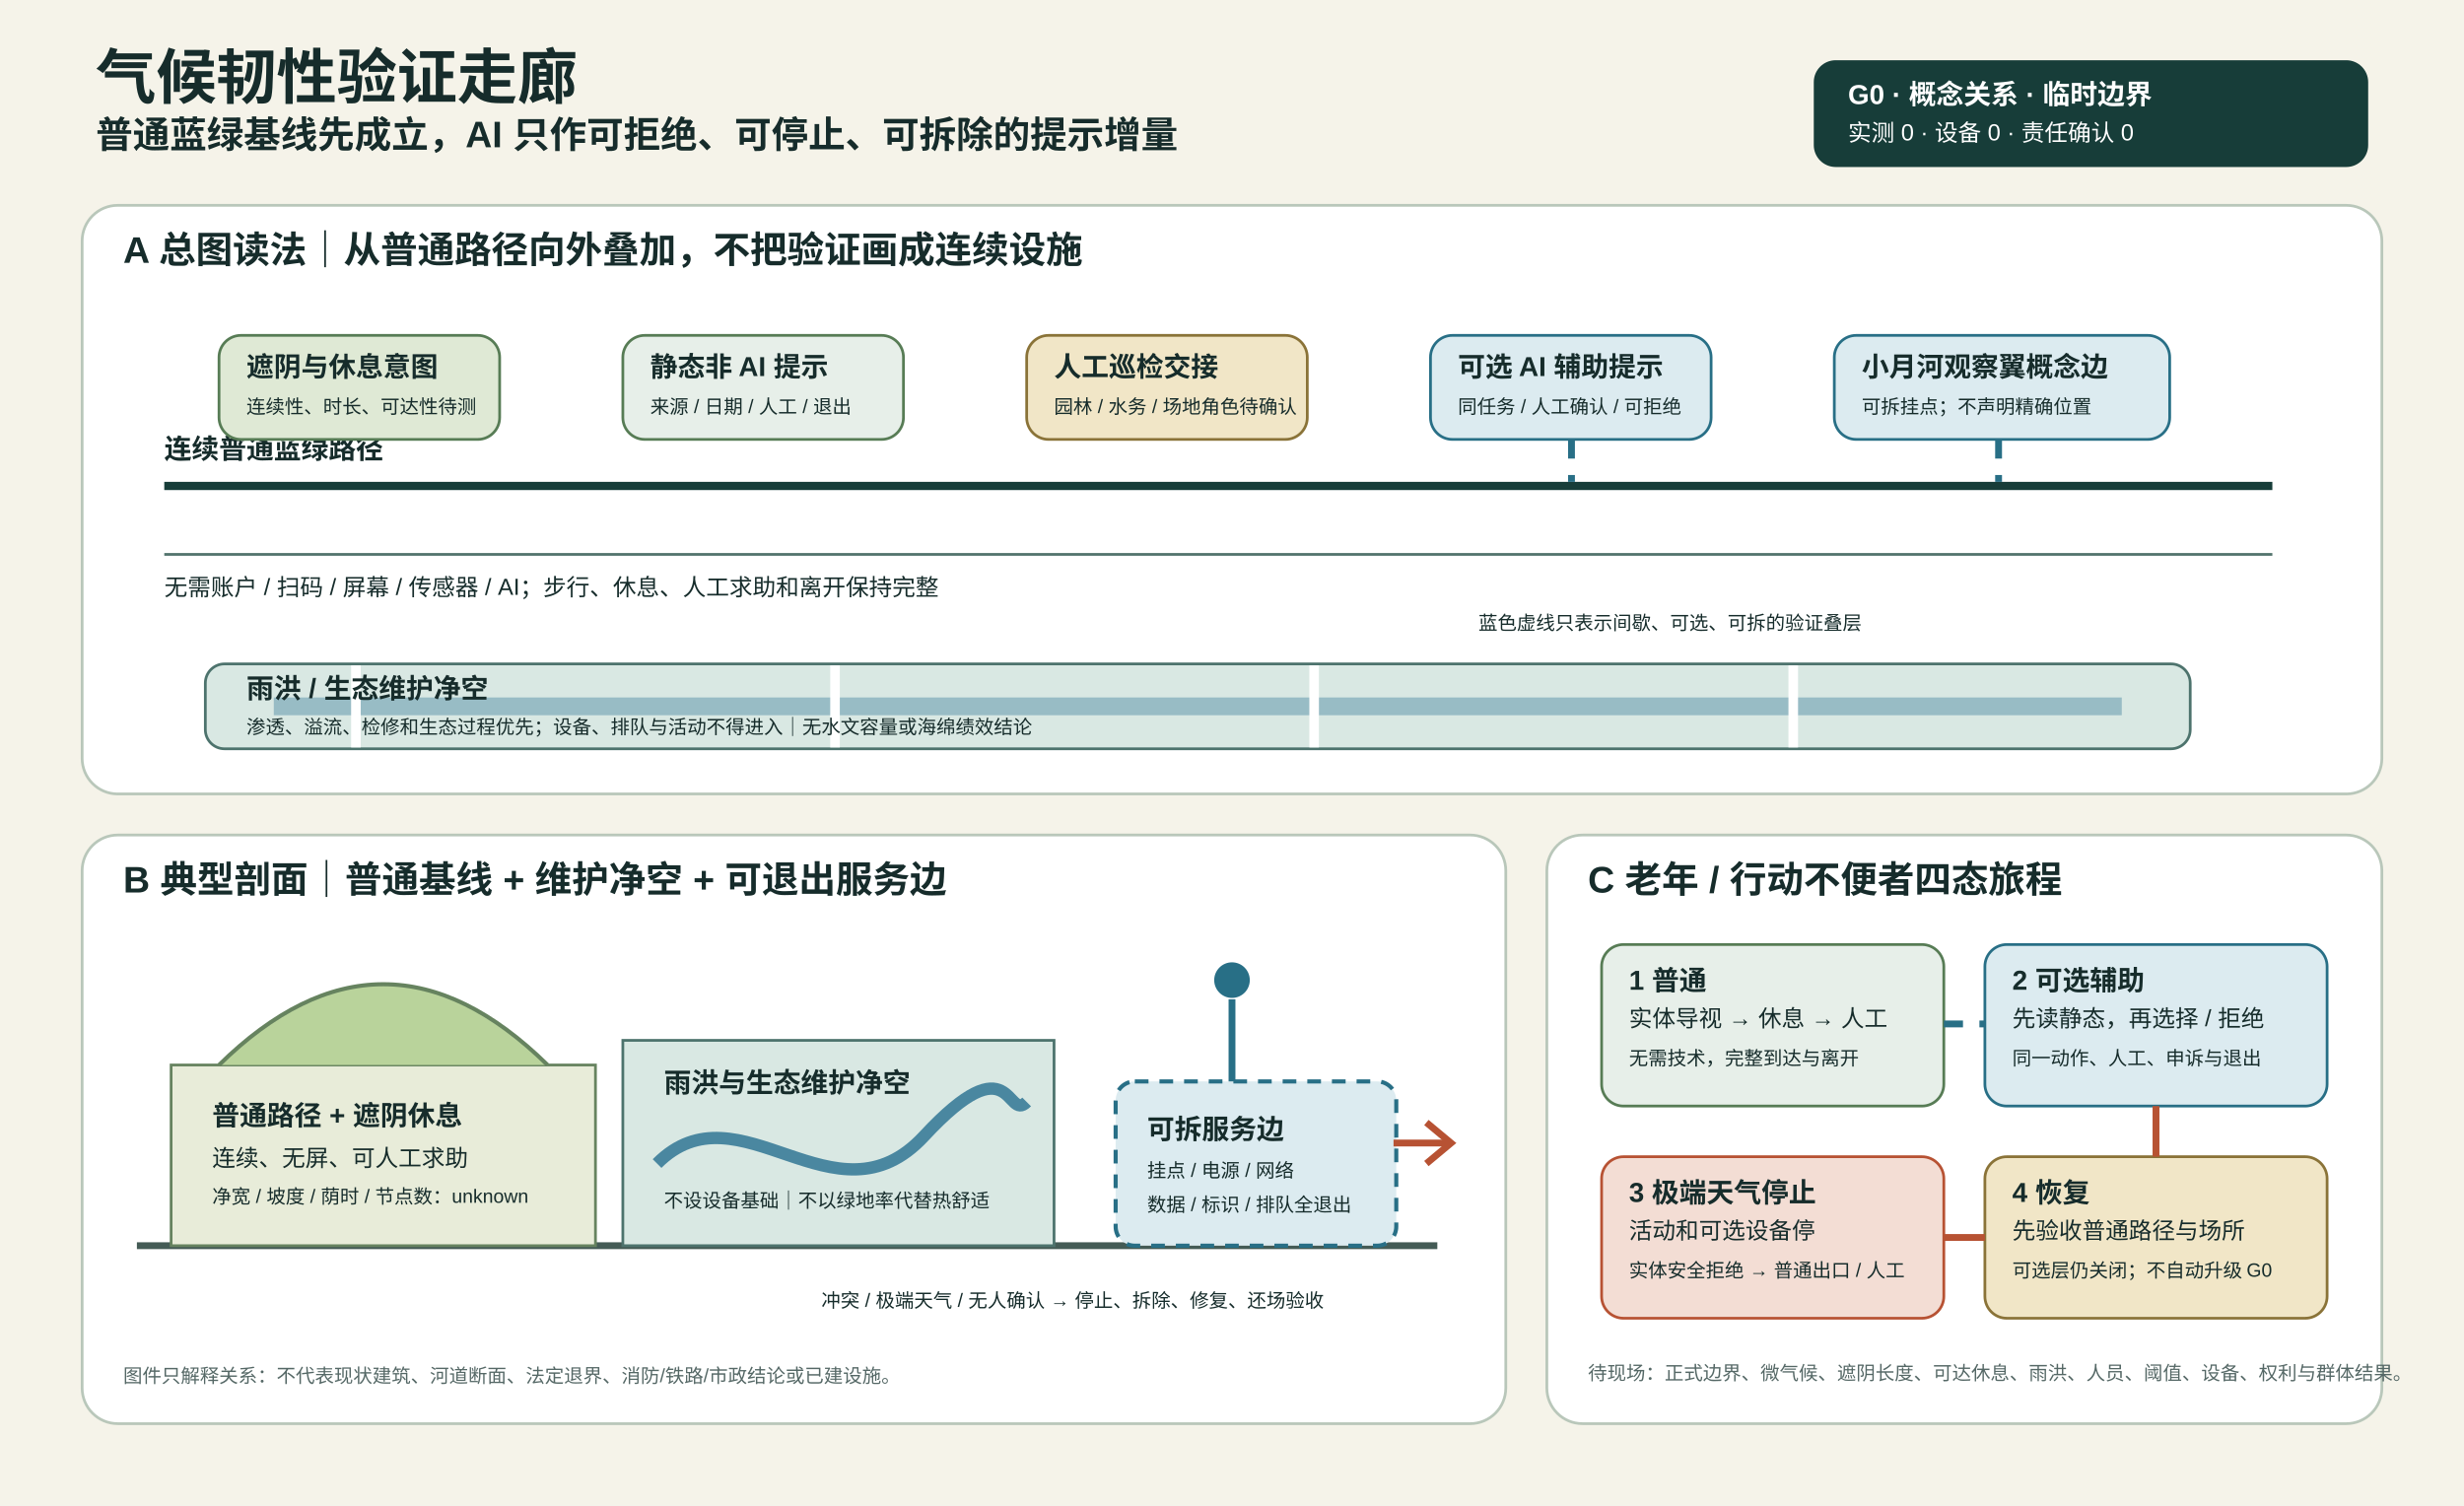
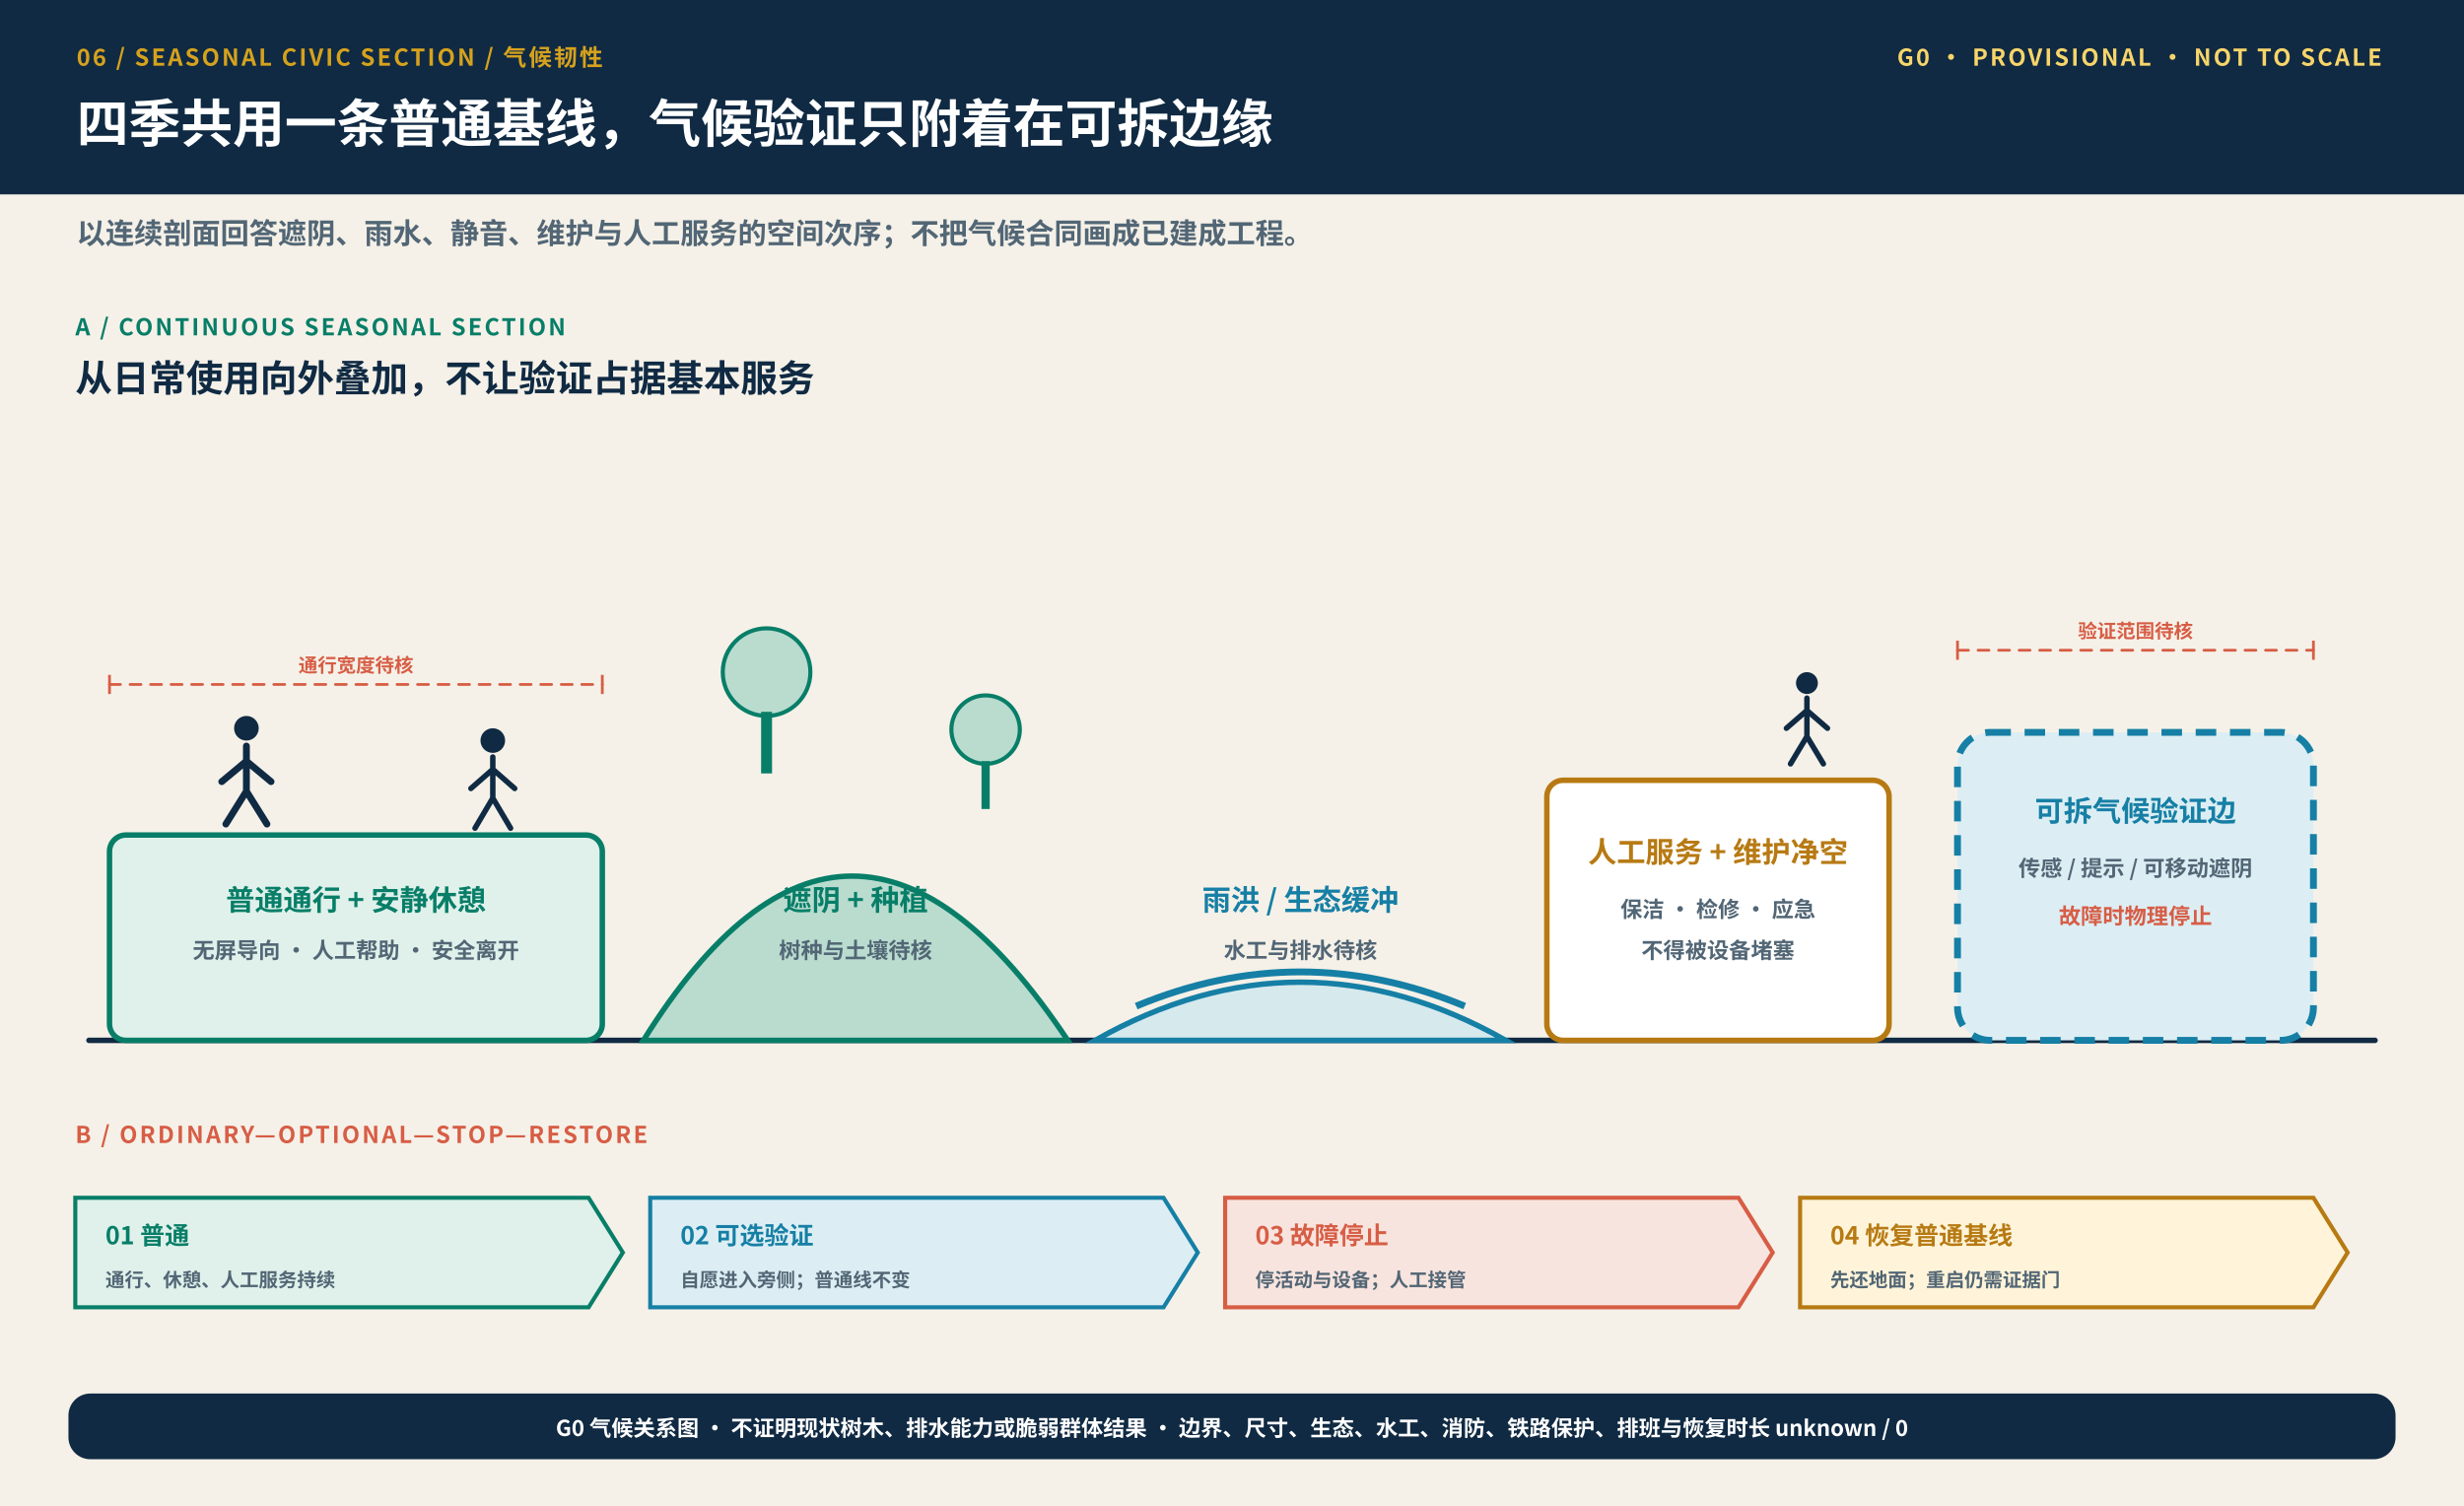
<svg xmlns="http://www.w3.org/2000/svg" width="1800" height="1100" viewBox="0 0 1800 1100" role="img" aria-labelledby="title desc">
-   <rect width="1800" height="1100" fill="#f5f3e9" />
-   <style>
-     text{font-family:Arial,'Microsoft YaHei','Noto Sans CJK SC',sans-serif;fill:#162c2b}
-     .h1{font-size:44px;font-weight:700}.h2{font-size:27px;font-weight:700}.h3{font-size:20px;font-weight:700}.body{font-size:17px}.small{font-size:14px}.white{fill:#fff}.muted{fill:#556866}
-     .line{stroke:#173d39;stroke-width:6;fill:none}.dash{stroke:#286f86;stroke-width:5;stroke-dasharray:14 12;fill:none}.stop{stroke:#b75233;stroke-width:5;fill:none}.thin{stroke:#52736c;stroke-width:2;fill:none}
-   </style>
-   <text x="70" y="72" class="h1">气候韧性验证走廊</text>
-   <text x="70" y="108" class="h2">普通蓝绿基线先成立，AI 只作可拒绝、可停止、可拆除的提示增量</text>
-   <rect x="1325" y="44" width="405" height="78" rx="16" fill="#173d39" />
-   <text x="1350" y="76" class="h3 white">G0 · 概念关系 · 临时边界</text>
-   <text x="1350" y="103" class="body white">实测 0 · 设备 0 · 责任确认 0</text>
-   <rect x="60" y="150" width="1680" height="430" rx="26" fill="#fff" stroke="#b9c7ba" stroke-width="2" />
-   <text x="90" y="192" class="h2">A  总图读法｜从普通路径向外叠加，不把验证画成连续设施</text>
-   <path d="M120 355 H1660" class="line" />
-   <path d="M120 405 H1660" class="thin" />
-   <text x="120" y="335" class="h3">连续普通蓝绿路径</text>
-   <text x="120" y="435" class="body">无需账户 / 扫码 / 屏幕 / 传感器 / AI；步行、休息、人工求助和离开保持完整</text>
-   <g>
-     <rect x="160" y="245" width="205" height="76" rx="16" fill="#dfe9d5" stroke="#577c55" stroke-width="2" />
-     <text x="180" y="275" class="h3">遮阴与休息意图</text>
-     <text x="180" y="302" class="small">连续性、时长、可达性待测</text>
-     <rect x="455" y="245" width="205" height="76" rx="16" fill="#e7efe9" stroke="#577c55" stroke-width="2" />
-     <text x="475" y="275" class="h3">静态非 AI 提示</text>
-     <text x="475" y="302" class="small">来源 / 日期 / 人工 / 退出</text>
-     <rect x="750" y="245" width="205" height="76" rx="16" fill="#f1e6c7" stroke="#8a7338" stroke-width="2" />
-     <text x="770" y="275" class="h3">人工巡检交接</text>
-     <text x="770" y="302" class="small">园林 / 水务 / 场地角色待确认</text>
-     <rect x="1045" y="245" width="205" height="76" rx="16" fill="#dcebf0" stroke="#286f86" stroke-width="2" />
-     <text x="1065" y="275" class="h3">可选 AI 辅助提示</text>
-     <text x="1065" y="302" class="small">同任务 / 人工确认 / 可拒绝</text>
-     <rect x="1340" y="245" width="245" height="76" rx="16" fill="#dcebf0" stroke="#286f86" stroke-width="2" />
-     <text x="1360" y="275" class="h3">小月河观察翼概念边</text>
-     <text x="1360" y="302" class="small">可拆挂点；不声明精确位置</text>
-   </g>
-   <path d="M1148 321 V352" class="dash" />
-   <path d="M1460 321 V352" class="dash" />
-   <text x="1080" y="460" class="small" fill="#286f86">蓝色虚线只表示间歇、可选、可拆的验证叠层</text>
-   <rect x="150" y="485" width="1450" height="62" rx="14" fill="#d9e8e3" stroke="#4d736d" stroke-width="2" />
-   <path d="M200 516 H1550" stroke="#4a87a0" stroke-width="13" opacity="0.45" />
-   <path d="M260 486 V546 M610 486 V546 M960 486 V546 M1310 486 V546" stroke="#fff" stroke-width="7" />
-   <text x="180" y="510" class="h3">雨洪 / 生态维护净空</text>
-   <text x="180" y="536" class="small">渗透、溢流、检修和生态过程优先；设备、排队与活动不得进入｜无水文容量或海绵绩效结论</text>
-   <rect x="60" y="610" width="1040" height="430" rx="26" fill="#fff" stroke="#b9c7ba" stroke-width="2" />
-   <text x="90" y="652" class="h2">B  典型剖面｜普通基线 + 维护净空 + 可退出服务边</text>
-   <path d="M100 910 H1050" stroke="#445b55" stroke-width="5" />
-   <rect x="125" y="778" width="310" height="132" fill="#e8ecd9" stroke="#66835f" stroke-width="2" />
-   <path d="M160 778 Q280 660 400 778" fill="#b9d39b" stroke="#66835f" stroke-width="3" />
-   <text x="155" y="822" class="h3">普通路径 + 遮阴休息</text>
-   <text x="155" y="852" class="body">连续、无屏、可人工求助</text>
-   <text x="155" y="879" class="small">净宽 / 坡度 / 荫时 / 节点数：unknown</text>
-   <rect x="455" y="760" width="315" height="150" fill="#d9e8e3" stroke="#4d736d" stroke-width="2" />
-   <path d="M480 850 C540 790 610 900 675 830 S735 820 750 805" stroke="#4a87a0" stroke-width="9" fill="none" />
-   <text x="485" y="798" class="h3">雨洪与生态维护净空</text>
-   <text x="485" y="882" class="small">不设设备基础｜不以绿地率代替热舒适</text>
-   <rect x="815" y="790" width="205" height="120" rx="14" fill="#dcebf0" stroke="#286f86" stroke-width="3" stroke-dasharray="10 8" />
-   <line x1="900" y1="790" x2="900" y2="730" stroke="#286f86" stroke-width="5" />
-   <circle cx="900" cy="716" r="13" fill="#286f86" />
-   <text x="838" y="832" class="h3">可拆服务边</text>
-   <text x="838" y="860" class="small">挂点 / 电源 / 网络</text>
-   <text x="838" y="885" class="small">数据 / 标识 / 排队全退出</text>
-   <path d="M1018 835 L1060 835" class="stop" />
-   <path d="M1042 820 L1060 835 L1042 850" class="stop" />
-   <text x="600" y="955" class="small" fill="#b75233">冲突 / 极端天气 / 无人确认 → 停止、拆除、修复、还场验收</text>
-   <text x="90" y="1010" class="small muted">图件只解释关系：不代表现状建筑、河道断面、法定退界、消防/铁路/市政结论或已建设施。</text>
-   <rect x="1130" y="610" width="610" height="430" rx="26" fill="#fff" stroke="#b9c7ba" stroke-width="2" />
-   <text x="1160" y="652" class="h2">C  老年 / 行动不便者四态旅程</text>
-   <g>
-     <rect x="1170" y="690" width="250" height="118" rx="16" fill="#e7efe9" stroke="#577c55" stroke-width="2" />
-     <text x="1190" y="723" class="h3">1 普通</text>
-     <text x="1190" y="750" class="body">实体导视 → 休息 → 人工</text>
-     <text x="1190" y="778" class="small">无需技术，完整到达与离开</text>
-     <rect x="1450" y="690" width="250" height="118" rx="16" fill="#dcebf0" stroke="#286f86" stroke-width="2" />
-     <text x="1470" y="723" class="h3">2 可选辅助</text>
-     <text x="1470" y="750" class="body">先读静态，再选择 / 拒绝</text>
-     <text x="1470" y="778" class="small">同一动作、人工、申诉与退出</text>
-     <rect x="1170" y="845" width="250" height="118" rx="16" fill="#f3ddd4" stroke="#b75233" stroke-width="2" />
-     <text x="1190" y="878" class="h3">3 极端天气停止</text>
-     <text x="1190" y="905" class="body">活动和可选设备停</text>
-     <text x="1190" y="933" class="small">实体安全拒绝 → 普通出口 / 人工</text>
-     <rect x="1450" y="845" width="250" height="118" rx="16" fill="#f1e6c7" stroke="#8a7338" stroke-width="2" />
-     <text x="1470" y="878" class="h3">4 恢复</text>
-     <text x="1470" y="905" class="body">先验收普通路径与场所</text>
-     <text x="1470" y="933" class="small">可选层仍关闭；不自动升级 G0</text>
-   </g>
-   <path d="M1420 748 H1450" class="dash" />
-   <path d="M1575 808 V845" class="stop" />
-   <path d="M1450 904 H1420" class="stop" />
-   <text x="1160" y="1008" class="small muted">待现场：正式边界、微气候、遮阴长度、可达休息、雨洪、人员、阈值、设备、权利与群体结果。</text>
+   <defs>
+     <style>.sans{font-family:"Microsoft YaHei","Noto Sans CJK SC","Segoe UI",Arial,sans-serif}.kicker{font-size:17px;font-weight:900;letter-spacing:1.6px}.head{font-size:38px;font-weight:900}.sub{font-size:21px;font-weight:650}.label{font-size:27px;font-weight:900}.body{font-size:21px;font-weight:760}.small{font-size:18px;font-weight:720}.micro{font-size:16px;font-weight:650}.tiny{font-size:14px;font-weight:650}.number{font-size:42px;font-weight:950}</style>
+     <marker id="greenArrow" viewBox="0 0 16 16" refX="13" refY="8" markerWidth="8" markerHeight="8" orient="auto">
+       <path d="M1 1 L15 8 L1 15 Z" fill="#087E68" />
+     </marker>
+     <marker id="blueArrow" viewBox="0 0 16 16" refX="13" refY="8" markerWidth="8" markerHeight="8" orient="auto">
+       <path d="M1 1 L15 8 L1 15 Z" fill="#167FA5" />
+     </marker>
+     <marker id="coralArrow" viewBox="0 0 16 16" refX="13" refY="8" markerWidth="8" markerHeight="8" orient="auto">
+       <path d="M1 1 L15 8 L1 15 Z" fill="#D75D45" />
+     </marker>
+   </defs>
+   <rect width="1800" height="1100" fill="#F5F1E8" />
+   <rect width="1800" height="142" fill="#102A43" />
+   <text x="56" y="48" class="sans kicker" fill="#D6A21D" text-anchor="start">06 / SEASONAL CIVIC SECTION / 气候韧性</text>
+   <text x="56" y="104" class="sans head" fill="#FFFFFF" text-anchor="start">四季共用一条普通基线，气候验证只附着在可拆边缘</text>
+   <text x="1740" y="48" class="sans kicker" fill="#F8D56A" text-anchor="end">G0 · PROVISIONAL · NOT TO SCALE</text>
+   <text x="56" y="178" class="sans sub" fill="#526675" text-anchor="start">以连续剖面回答遮阴、雨水、静音、维护与人工服务的空间次序；不把气候合同画成已建成工程。</text>
+   <text x="55" y="245" class="sans kicker" fill="#087E68" text-anchor="start">A / CONTINUOUS SEASONAL SECTION</text>
+   <text x="55" y="286" class="sans label" fill="#102A43" text-anchor="start">从日常使用向外叠加，不让验证占据基本服务</text>
+   <line x1="65" y1="760" x2="1735" y2="760" stroke="#102A43" stroke-width="4" stroke-linecap="round" />
+   <rect x="80" y="610" width="360" height="150" rx="12" fill="#DFF1EA" stroke="#087E68" stroke-width="4" />
+   <text x="260" y="665" class="sans body" fill="#087E68" text-anchor="middle">普通通行 + 安静休憩</text>
+   <text x="260" y="700" class="sans micro" fill="#526675" text-anchor="middle">无屏导向 · 人工帮助 · 安全离开</text>
+   <path d="M470 760 Q620 520 780 760 Z" fill="#B9DCCF" stroke="#087E68" stroke-width="4" />
+   <text x="625" y="665" class="sans body" fill="#087E68" text-anchor="middle">遮阴 + 种植</text>
+   <text x="625" y="700" class="sans micro" fill="#526675" text-anchor="middle">树种与土壤待核</text>
+   <path d="M800 760 Q950 675 1100 760 Z" fill="#D6E9ED" stroke="#167FA5" stroke-width="4" />
+   <path d="M830 735 Q950 685 1070 735" fill="none" stroke="#167FA5" stroke-width="5" />
+   <text x="950" y="665" class="sans body" fill="#167FA5" text-anchor="middle">雨洪 / 生态缓冲</text>
+   <text x="950" y="700" class="sans micro" fill="#526675" text-anchor="middle">水工与排水待核</text>
+   <rect x="1130" y="570" width="250" height="190" rx="12" fill="#FFFFFF" stroke="#B77A13" stroke-width="4" />
+   <text x="1255" y="630" class="sans body" fill="#B77A13" text-anchor="middle">人工服务 + 维护净空</text>
+   <text x="1255" y="670" class="sans micro" fill="#526675" text-anchor="middle">保洁 · 检修 · 应急</text>
+   <text x="1255" y="700" class="sans micro" fill="#526675" text-anchor="middle">不得被设备堵塞</text>
+   <rect x="1430" y="535" width="260" height="225" rx="24" fill="#DCEEF4" stroke="#167FA5" stroke-width="5" stroke-dasharray="15 10" />
+   <text x="1560" y="600" class="sans body" fill="#167FA5" text-anchor="middle">可拆气候验证边</text>
+   <text x="1560" y="640" class="sans micro" fill="#526675" text-anchor="middle">传感 / 提示 / 可移动遮阴</text>
+   <text x="1560" y="675" class="sans micro" fill="#D75D45" text-anchor="middle">故障时物理停止</text>
+   <circle cx="560" cy="491" r="32" fill="#B9DCCF" stroke="#087E68" stroke-width="3" />
+   <line x1="560" y1="520" x2="560" y2="565" stroke="#087E68" stroke-width="8" />
+   <circle cx="720" cy="533" r="25" fill="#B9DCCF" stroke="#087E68" stroke-width="3" />
+   <line x1="720" y1="556" x2="720" y2="591" stroke="#087E68" stroke-width="6" />
+   <circle cx="180" cy="532" r="9" fill="#102A43" />
+   <path d="M180 545 L180 578 M180 556 L162 571 M180 556 L198 571 M180 578 L165 602 M180 578 L195 602" fill="none" stroke="#102A43" stroke-width="5" stroke-linecap="round" />
+   <circle cx="360" cy="541" r="9" fill="#102A43" />
+   <path d="M360 553 L360 583 M360 562 L344 576 M360 562 L376 576 M360 583 L347 605 M360 583 L373 605" fill="none" stroke="#102A43" stroke-width="4" stroke-linecap="round" />
+   <circle cx="1320" cy="499" r="8" fill="#102A43" />
+   <path d="M1320 510 L1320 538 M1320 519 L1305 532 M1320 519 L1335 532 M1320 538 L1308 558 M1320 538 L1332 558" fill="none" stroke="#102A43" stroke-width="4" stroke-linecap="round" />
+   <line x1="80" y1="500" x2="440" y2="500" stroke="#D75D45" stroke-width="2" stroke-linecap="round" stroke-dasharray="8 7" />
+   <path d="M80 493 L80 507 M440 493 L440 507" stroke="#D75D45" stroke-width="2" />
+   <text x="260" y="491" class="sans tiny" fill="#D75D45" text-anchor="middle">通行宽度待核</text>
+   <line x1="1430" y1="475" x2="1690" y2="475" stroke="#D75D45" stroke-width="2" stroke-linecap="round" stroke-dasharray="8 7" />
+   <path d="M1430 468 L1430 482 M1690 468 L1690 482" stroke="#D75D45" stroke-width="2" />
+   <text x="1560" y="466" class="sans tiny" fill="#D75D45" text-anchor="middle">验证范围待核</text>
+   <text x="55" y="835" class="sans kicker" fill="#D75D45" text-anchor="start">B / ORDINARY—OPTIONAL—STOP—RESTORE</text>
+   <path d="M55 875 L430 875 L455 915 L430 955 L55 955 Z" fill="#DFF1EA" stroke="#087E68" stroke-width="3" />
+   <text x="77" y="909" class="sans small" fill="#087E68" text-anchor="start">01 普通</text>
+   <text x="77" y="940" class="sans tiny" fill="#526675" text-anchor="start">通行、休憩、人工服务持续</text>
+   <path d="M475 875 L850 875 L875 915 L850 955 L475 955 Z" fill="#DCEEF4" stroke="#167FA5" stroke-width="3" />
+   <text x="497" y="909" class="sans small" fill="#167FA5" text-anchor="start">02 可选验证</text>
+   <text x="497" y="940" class="sans tiny" fill="#526675" text-anchor="start">自愿进入旁侧；普通线不变</text>
+   <path d="M895 875 L1270 875 L1295 915 L1270 955 L895 955 Z" fill="#F8E4DE" stroke="#D75D45" stroke-width="3" />
+   <text x="917" y="909" class="sans small" fill="#D75D45" text-anchor="start">03 故障停止</text>
+   <text x="917" y="940" class="sans tiny" fill="#526675" text-anchor="start">停活动与设备；人工接管</text>
+   <path d="M1315 875 L1690 875 L1715 915 L1690 955 L1315 955 Z" fill="#FFF4D9" stroke="#B77A13" stroke-width="3" />
+   <text x="1337" y="909" class="sans small" fill="#B77A13" text-anchor="start">04 恢复普通基线</text>
+   <text x="1337" y="940" class="sans tiny" fill="#526675" text-anchor="start">先还地面；重启仍需证据门</text>
+   <rect x="50" y="1018" width="1700" height="48" rx="16" fill="#102A43" />
+   <text x="900" y="1049" class="sans micro" fill="#FFFFFF" text-anchor="middle">G0 气候关系图 · 不证明现状树木、排水能力或脆弱群体结果 · 边界、尺寸、生态、水工、消防、铁路保护、排班与恢复时长 unknown / 0</text>
</svg>
